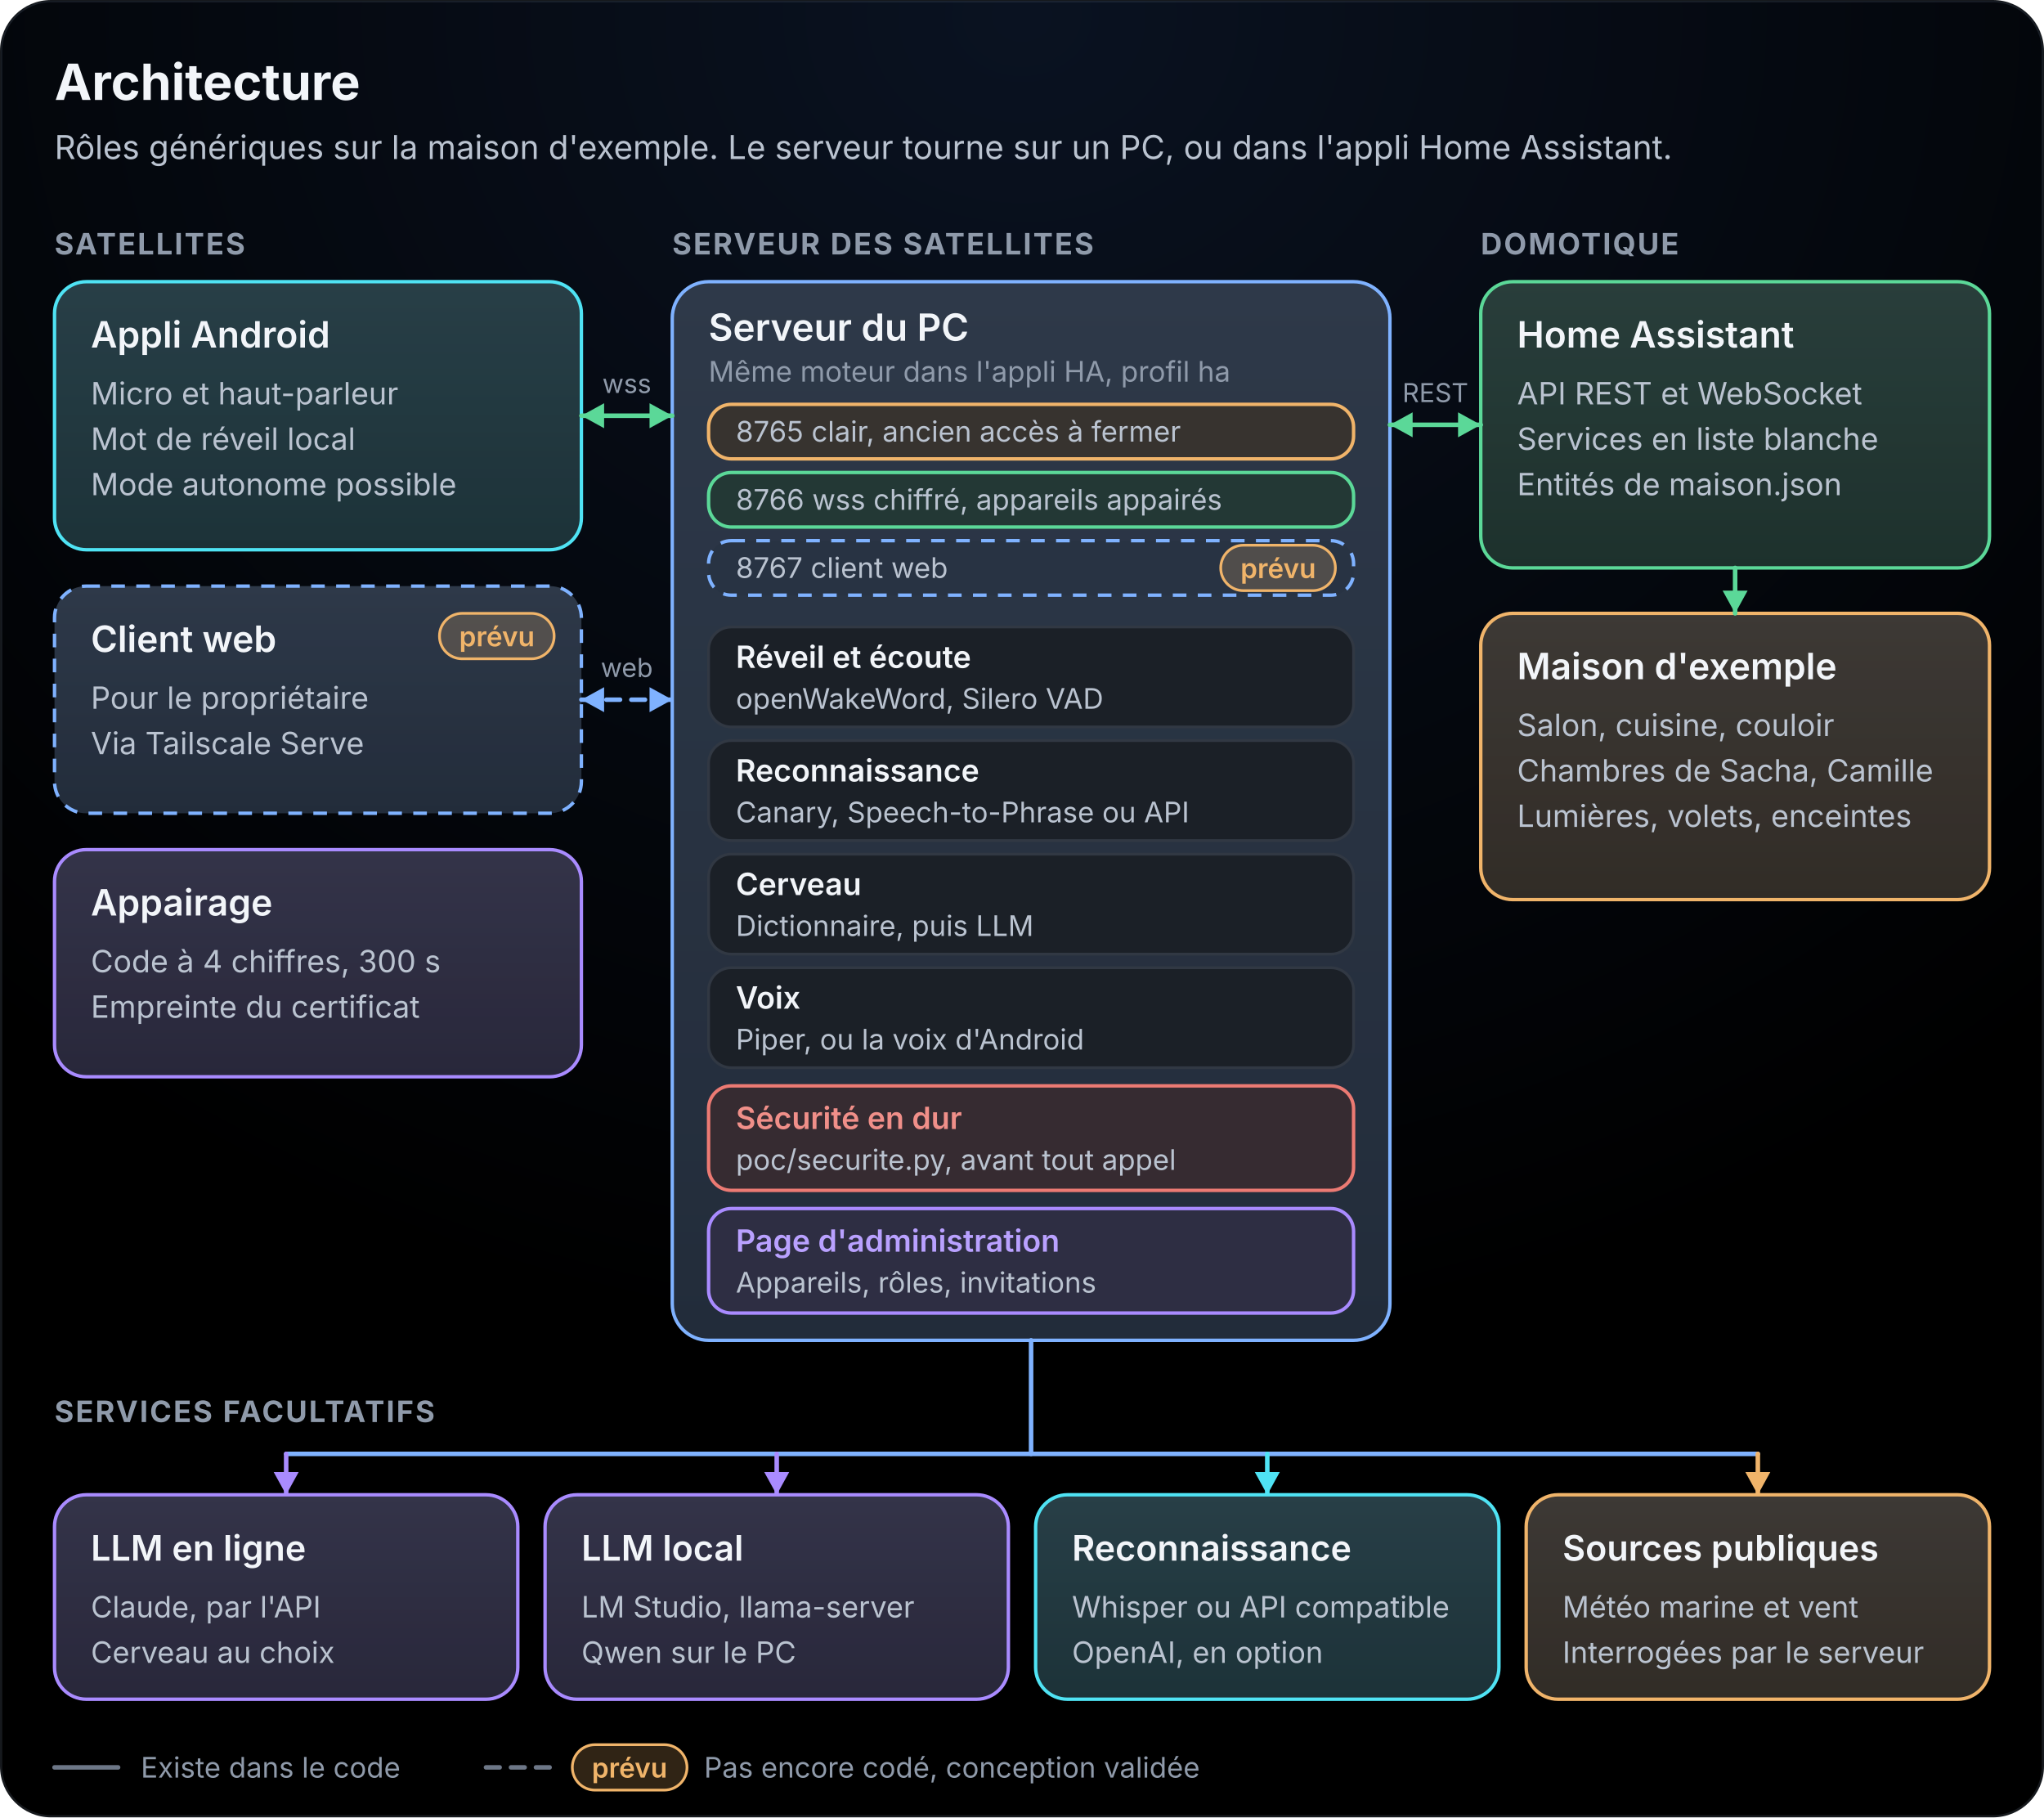
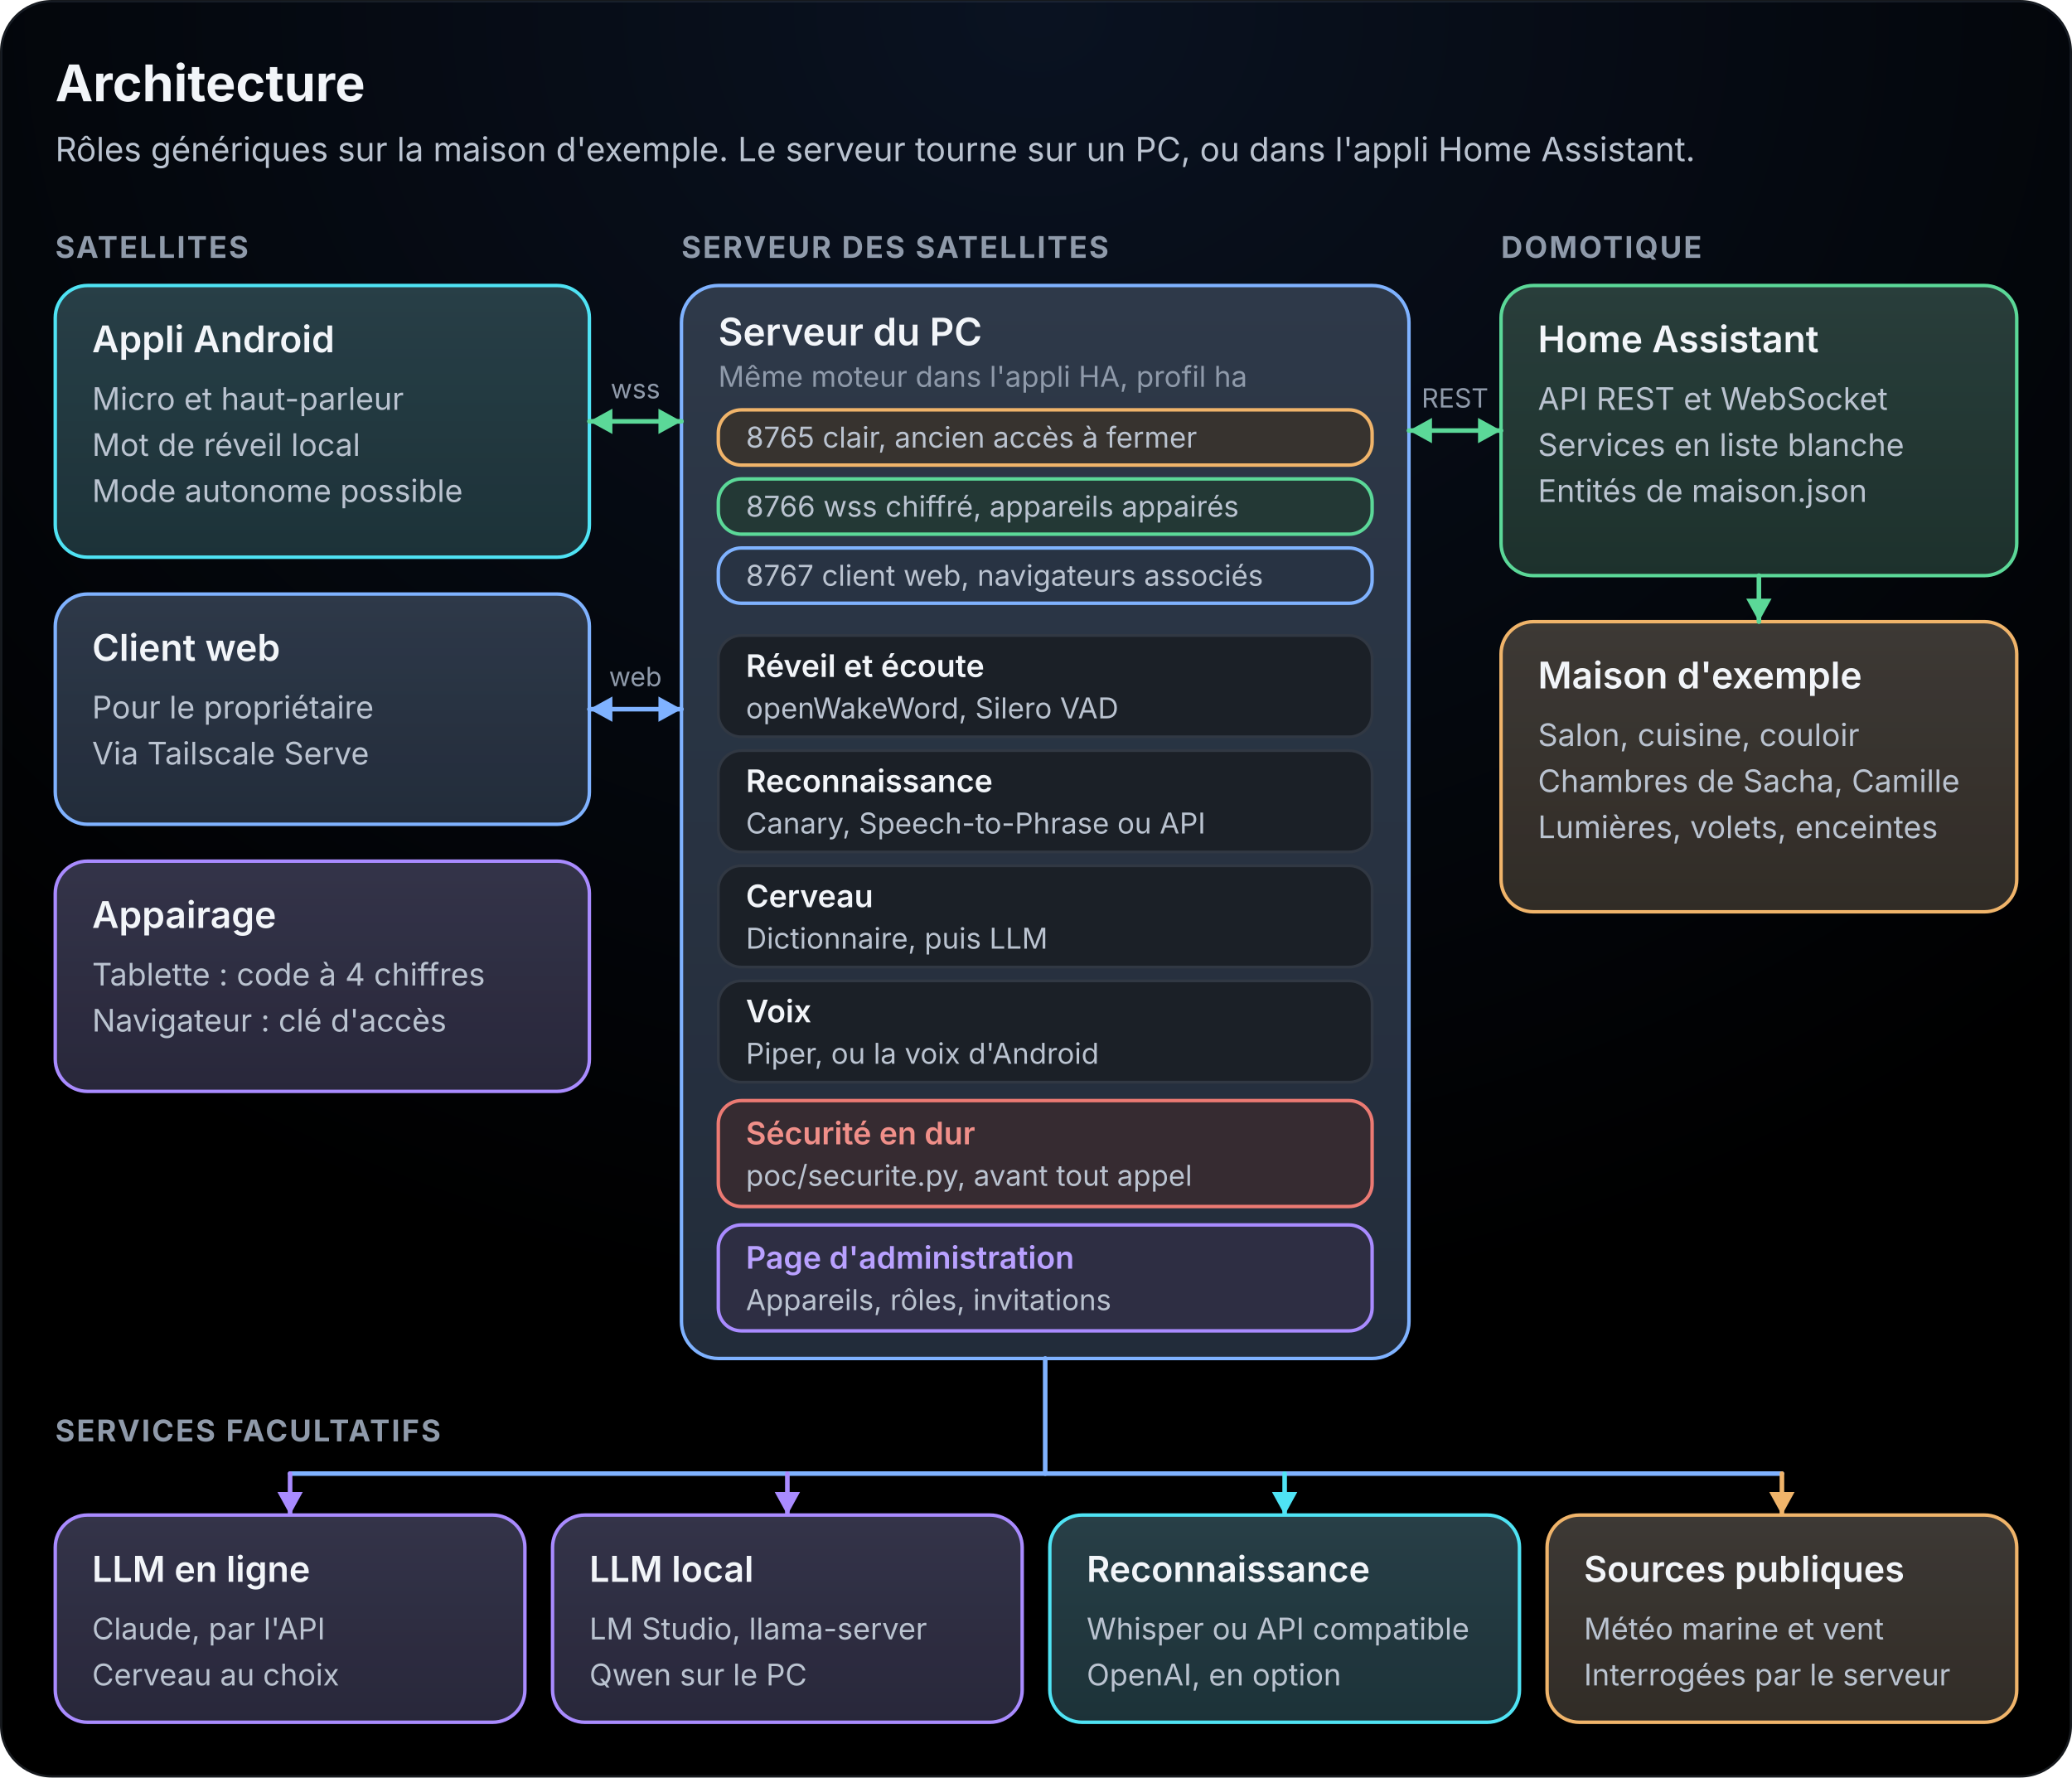
- <svg xmlns="http://www.w3.org/2000/svg" viewBox="0 0 900 800" width="100%" role="img" aria-label="Architecture : satellites, serveur des satellites, Home Assistant et services facultatifs" font-family="system-ui, -apple-system, Segoe UI, sans-serif">
+ <svg xmlns="http://www.w3.org/2000/svg" viewBox="0 0 900 772" width="100%" role="img" aria-label="Architecture : satellites, serveur des satellites, Home Assistant et services facultatifs" font-family="system-ui, -apple-system, Segoe UI, sans-serif">
  <defs>
    <linearGradient id="fond" x1="0" y1="0" x2="0" y2="1">
      <stop offset="0" stop-color="#000000" />
      <stop offset="1" stop-color="#000000" />
    </linearGradient>
    <radialGradient id="lueurFond" cx="0.5" cy="0" r="0.75">
      <stop offset="0" stop-color="#4C8DFF" stop-opacity="0.13" />
      <stop offset="1" stop-color="#4C8DFF" stop-opacity="0" />
    </radialGradient>
    <linearGradient id="carte" x1="0" y1="0" x2="0" y2="1">
      <stop offset="0" stop-color="#22272E" />
      <stop offset="1" stop-color="#15181D" />
    </linearGradient>
    <radialGradient id="orbe-bleu" cx="0.38" cy="0.32" r="0.78">
      <stop offset="0" stop-color="#D3E4FF" />
      <stop offset="0.38" stop-color="#7FB2FF" />
      <stop offset="0.78" stop-color="#4C8DFF" />
      <stop offset="1" stop-color="#2D5DC2" />
    </radialGradient>
    <radialGradient id="halo-bleu">
      <stop offset="0.35" stop-color="#7FB2FF" stop-opacity="0.40" />
      <stop offset="0.7" stop-color="#7FB2FF" stop-opacity="0.10" />
      <stop offset="1" stop-color="#7FB2FF" stop-opacity="0" />
    </radialGradient>
    <radialGradient id="orbe-cyan" cx="0.38" cy="0.32" r="0.78">
      <stop offset="0" stop-color="#C8F7FD" />
      <stop offset="0.38" stop-color="#4FE3F4" />
      <stop offset="0.78" stop-color="#22C3D8" />
      <stop offset="1" stop-color="#11849A" />
    </radialGradient>
    <radialGradient id="halo-cyan">
      <stop offset="0.35" stop-color="#4FE3F4" stop-opacity="0.40" />
      <stop offset="0.7" stop-color="#4FE3F4" stop-opacity="0.10" />
      <stop offset="1" stop-color="#4FE3F4" stop-opacity="0" />
    </radialGradient>
    <radialGradient id="orbe-violet" cx="0.38" cy="0.32" r="0.78">
      <stop offset="0" stop-color="#E6DDFF" />
      <stop offset="0.38" stop-color="#A98BFF" />
      <stop offset="0.78" stop-color="#8A66F0" />
      <stop offset="1" stop-color="#5A3EC0" />
    </radialGradient>
    <radialGradient id="halo-violet">
      <stop offset="0.35" stop-color="#A98BFF" stop-opacity="0.40" />
      <stop offset="0.7" stop-color="#A98BFF" stop-opacity="0.10" />
      <stop offset="1" stop-color="#A98BFF" stop-opacity="0" />
    </radialGradient>
    <radialGradient id="orbe-ambre" cx="0.38" cy="0.32" r="0.78">
      <stop offset="0" stop-color="#FFE6C2" />
      <stop offset="0.38" stop-color="#F0B46A" />
      <stop offset="0.78" stop-color="#DE9440" />
      <stop offset="1" stop-color="#A9661F" />
    </radialGradient>
    <radialGradient id="halo-ambre">
      <stop offset="0.35" stop-color="#F0B46A" stop-opacity="0.40" />
      <stop offset="0.7" stop-color="#F0B46A" stop-opacity="0.10" />
      <stop offset="1" stop-color="#F0B46A" stop-opacity="0" />
    </radialGradient>
    <radialGradient id="orbe-vert" cx="0.38" cy="0.32" r="0.78">
      <stop offset="0" stop-color="#CBF4DE" />
      <stop offset="0.38" stop-color="#5BD898" />
      <stop offset="0.78" stop-color="#3CCB7F" />
      <stop offset="1" stop-color="#1E8A52" />
    </radialGradient>
    <radialGradient id="halo-vert">
      <stop offset="0.35" stop-color="#5BD898" stop-opacity="0.40" />
      <stop offset="0.7" stop-color="#5BD898" stop-opacity="0.10" />
      <stop offset="1" stop-color="#5BD898" stop-opacity="0" />
    </radialGradient>
    <radialGradient id="orbe-rouge" cx="0.38" cy="0.32" r="0.78">
      <stop offset="0" stop-color="#FAC9C5" />
      <stop offset="0.38" stop-color="#EC7A73" />
      <stop offset="0.78" stop-color="#E5534B" />
      <stop offset="1" stop-color="#A3322B" />
    </radialGradient>
    <radialGradient id="halo-rouge">
      <stop offset="0.35" stop-color="#EC7A73" stop-opacity="0.40" />
      <stop offset="0.7" stop-color="#EC7A73" stop-opacity="0.10" />
      <stop offset="1" stop-color="#EC7A73" stop-opacity="0" />
    </radialGradient>
  </defs>
-   <rect x="0.5" y="0.5" width="899" height="799" rx="22" fill="url(#fond)" stroke="#16191D" />
-   <rect x="0.5" y="0.5" width="899" height="799" rx="22" fill="url(#lueurFond)" />
+   <rect x="0.5" y="0.5" width="899" height="771" rx="22" fill="url(#fond)" stroke="#16191D" />
+   <rect x="0.5" y="0.5" width="899" height="771" rx="22" fill="url(#lueurFond)" />
  <text x="24" y="44" font-size="22" font-weight="700" fill="#F2F5F9">Architecture</text>
  <text x="24" y="70" font-size="14.5" fill="#BAC3D0">Rôles génériques sur la maison d'exemple. Le serveur tourne sur un PC, ou dans l'appli Home Assistant.</text>
  <text x="24" y="112" font-size="13" font-weight="700" fill="#8F9AAA" letter-spacing="0.06em">SATELLITES</text>
  <text x="296" y="112" font-size="13" font-weight="700" fill="#8F9AAA" letter-spacing="0.06em">SERVEUR DES SATELLITES</text>
  <text x="652" y="112" font-size="13" font-weight="700" fill="#8F9AAA" letter-spacing="0.06em">DOMOTIQUE</text>
  <rect x="24" y="124" width="232" height="118" rx="14" fill="url(#carte)" />
  <rect x="24" y="124" width="232" height="118" rx="14" fill="#4FE3F4" fill-opacity="0.13" />
  <rect x="24" y="124" width="232" height="118" rx="14" fill="none" stroke="#4FE3F4" stroke-width="1.5" />
  <text x="40" y="153" font-size="16" font-weight="600" fill="#F2F5F9">Appli Android</text>
  <text x="40" y="178" font-size="13.5" fill="#BAC3D0">Micro et haut-parleur</text>
  <text x="40" y="198" font-size="13.5" fill="#BAC3D0">Mot de réveil local</text>
  <text x="40" y="218" font-size="13.5" fill="#BAC3D0">Mode autonome possible</text>
  <rect x="24" y="258" width="232" height="100" rx="14" fill="url(#carte)" />
  <rect x="24" y="258" width="232" height="100" rx="14" fill="#7FB2FF" fill-opacity="0.13" />
-   <rect x="24" y="258" width="232" height="100" rx="14" fill="none" stroke="#7FB2FF" stroke-width="1.5" stroke-dasharray="6 5" />
+   <rect x="24" y="258" width="232" height="100" rx="14" fill="none" stroke="#7FB2FF" stroke-width="1.5" />
  <text x="40" y="287" font-size="16" font-weight="600" fill="#F2F5F9">Client web</text>
-   <rect x="193.5" y="270" width="50.5" height="20" rx="10" fill="#F0B46A" fill-opacity="0.2" />
-   <rect x="193.5" y="270" width="50.5" height="20" rx="10" fill="none" stroke="#F0B46A" stroke-width="1.2" />
-   <text x="218.8" y="284.5" font-size="12" font-weight="600" fill="#F0B46A" text-anchor="middle">prévu</text>
  <text x="40" y="312" font-size="13.5" fill="#BAC3D0">Pour le propriétaire</text>
  <text x="40" y="332" font-size="13.5" fill="#BAC3D0">Via Tailscale Serve</text>
  <rect x="24" y="374" width="232" height="100" rx="14" fill="url(#carte)" />
  <rect x="24" y="374" width="232" height="100" rx="14" fill="#A98BFF" fill-opacity="0.13" />
  <rect x="24" y="374" width="232" height="100" rx="14" fill="none" stroke="#A98BFF" stroke-width="1.5" />
  <text x="40" y="403" font-size="16" font-weight="600" fill="#F2F5F9">Appairage</text>
-   <text x="40" y="428" font-size="13.5" fill="#BAC3D0">Code à 4 chiffres, 300 s</text>
-   <text x="40" y="448" font-size="13.5" fill="#BAC3D0">Empreinte du certificat</text>
+   <text x="40" y="428" font-size="13.5" fill="#BAC3D0">Tablette : code à 4 chiffres</text>
+   <text x="40" y="448" font-size="13.5" fill="#BAC3D0">Navigateur : clé d'accès</text>
  <rect x="296" y="124" width="316" height="466" rx="16" fill="url(#carte)" />
  <rect x="296" y="124" width="316" height="466" rx="16" fill="#7FB2FF" fill-opacity="0.13" />
  <rect x="296" y="124" width="316" height="466" rx="16" fill="none" stroke="#7FB2FF" stroke-width="1.5" />
  <text x="312" y="150" font-size="16.5" font-weight="600" fill="#F2F5F9">Serveur du PC</text>
  <text x="312" y="168" font-size="12.5" fill="#8F9AAA">Même moteur dans l'appli HA, profil ha</text>
  <rect x="312" y="178" width="284" height="24" rx="10" fill="#1B2027" />
  <rect x="312" y="178" width="284" height="24" rx="10" fill="#F0B46A" fill-opacity="0.13" />
  <rect x="312" y="178" width="284" height="24" rx="10" fill="none" stroke="#F0B46A" stroke-width="1.5" />
  <text x="324" y="194.4" font-size="12.5" fill="#BAC3D0">8765  clair, ancien accès à fermer</text>
  <rect x="312" y="208" width="284" height="24" rx="10" fill="#1B2027" />
  <rect x="312" y="208" width="284" height="24" rx="10" fill="#5BD898" fill-opacity="0.13" />
  <rect x="312" y="208" width="284" height="24" rx="10" fill="none" stroke="#5BD898" stroke-width="1.5" />
  <text x="324" y="224.4" font-size="12.5" fill="#BAC3D0">8766  wss chiffré, appareils appairés</text>
  <rect x="312" y="238" width="284" height="24" rx="10" fill="#1B2027" />
  <rect x="312" y="238" width="284" height="24" rx="10" fill="#7FB2FF" fill-opacity="0.13" />
-   <rect x="312" y="238" width="284" height="24" rx="10" fill="none" stroke="#7FB2FF" stroke-width="1.5" stroke-dasharray="6 5" />
-   <text x="324" y="254.4" font-size="12.5" fill="#BAC3D0">8767  client web</text>
-   <rect x="537.5" y="240" width="50.5" height="20" rx="10" fill="#F0B46A" fill-opacity="0.2" />
-   <rect x="537.5" y="240" width="50.5" height="20" rx="10" fill="none" stroke="#F0B46A" stroke-width="1.2" />
-   <text x="562.8" y="254.5" font-size="12" font-weight="600" fill="#F0B46A" text-anchor="middle">prévu</text>
+   <rect x="312" y="238" width="284" height="24" rx="10" fill="none" stroke="#7FB2FF" stroke-width="1.5" />
+   <text x="324" y="254.4" font-size="12.5" fill="#BAC3D0">8767  client web, navigateurs associés</text>
  <rect x="312" y="276" width="284" height="44" rx="10" fill="#1B2027" />
  <rect x="312" y="276" width="284" height="44" rx="10" fill="none" stroke="#313843" stroke-width="1.2" />
  <text x="324" y="294" font-size="13.5" font-weight="600" fill="#F2F5F9">Réveil et écoute</text>
  <text x="324" y="312" font-size="12.5" fill="#BAC3D0">openWakeWord, Silero VAD</text>
  <rect x="312" y="326" width="284" height="44" rx="10" fill="#1B2027" />
  <rect x="312" y="326" width="284" height="44" rx="10" fill="none" stroke="#313843" stroke-width="1.2" />
  <text x="324" y="344" font-size="13.5" font-weight="600" fill="#F2F5F9">Reconnaissance</text>
  <text x="324" y="362" font-size="12.5" fill="#BAC3D0">Canary, Speech-to-Phrase ou API</text>
  <rect x="312" y="376" width="284" height="44" rx="10" fill="#1B2027" />
  <rect x="312" y="376" width="284" height="44" rx="10" fill="none" stroke="#313843" stroke-width="1.2" />
  <text x="324" y="394" font-size="13.5" font-weight="600" fill="#F2F5F9">Cerveau</text>
  <text x="324" y="412" font-size="12.5" fill="#BAC3D0">Dictionnaire, puis LLM</text>
  <rect x="312" y="426" width="284" height="44" rx="10" fill="#1B2027" />
  <rect x="312" y="426" width="284" height="44" rx="10" fill="none" stroke="#313843" stroke-width="1.2" />
  <text x="324" y="444" font-size="13.5" font-weight="600" fill="#F2F5F9">Voix</text>
  <text x="324" y="462" font-size="12.5" fill="#BAC3D0">Piper, ou la voix d'Android</text>
  <rect x="312" y="478" width="284" height="46" rx="10" fill="#1B2027" />
  <rect x="312" y="478" width="284" height="46" rx="10" fill="#EC7A73" fill-opacity="0.13" />
  <rect x="312" y="478" width="284" height="46" rx="10" fill="none" stroke="#EC7A73" stroke-width="1.5" />
  <text x="324" y="497" font-size="13.5" font-weight="600" fill="#F08F89">Sécurité en dur</text>
  <text x="324" y="515" font-size="12.5" fill="#BAC3D0">poc/securite.py, avant tout appel</text>
  <rect x="312" y="532" width="284" height="46" rx="10" fill="#1B2027" />
  <rect x="312" y="532" width="284" height="46" rx="10" fill="#A98BFF" fill-opacity="0.13" />
  <rect x="312" y="532" width="284" height="46" rx="10" fill="none" stroke="#A98BFF" stroke-width="1.5" />
  <text x="324" y="551" font-size="13.5" font-weight="600" fill="#B9A1FF">Page d'administration</text>
  <text x="324" y="569" font-size="12.5" fill="#BAC3D0">Appareils, rôles, invitations</text>
  <rect x="652" y="124" width="224" height="126" rx="14" fill="url(#carte)" />
  <rect x="652" y="124" width="224" height="126" rx="14" fill="#5BD898" fill-opacity="0.13" />
  <rect x="652" y="124" width="224" height="126" rx="14" fill="none" stroke="#5BD898" stroke-width="1.5" />
  <text x="668" y="153" font-size="16" font-weight="600" fill="#F2F5F9">Home Assistant</text>
  <text x="668" y="178" font-size="13.5" fill="#BAC3D0">API REST et WebSocket</text>
  <text x="668" y="198" font-size="13.5" fill="#BAC3D0">Services en liste blanche</text>
  <text x="668" y="218" font-size="13.5" fill="#BAC3D0">Entités de maison.json</text>
  <rect x="652" y="270" width="224" height="126" rx="14" fill="url(#carte)" />
  <rect x="652" y="270" width="224" height="126" rx="14" fill="#F0B46A" fill-opacity="0.13" />
  <rect x="652" y="270" width="224" height="126" rx="14" fill="none" stroke="#F0B46A" stroke-width="1.5" />
  <text x="668" y="299" font-size="16" font-weight="600" fill="#F2F5F9">Maison d'exemple</text>
  <text x="668" y="324" font-size="13.5" fill="#BAC3D0">Salon, cuisine, couloir</text>
  <text x="668" y="344" font-size="13.5" fill="#BAC3D0">Chambres de Sacha, Camille</text>
  <text x="668" y="364" font-size="13.5" fill="#BAC3D0">Lumières, volets, enceintes</text>
  <path d="M256 183 L296 183" fill="none" stroke="#5BD898" stroke-width="2" stroke-linecap="round" stroke-linejoin="round" />
  <path d="M296 183 L286 188.5 L286 177.5 Z" fill="#5BD898" />
  <path d="M256 183 L266 177.5 L266 188.5 Z" fill="#5BD898" />
  <text x="276" y="173" font-size="11.5" fill="#8F9AAA" text-anchor="middle">wss</text>
-   <path d="M256 308 L296 308" fill="none" stroke="#7FB2FF" stroke-width="2" stroke-linecap="round" stroke-linejoin="round" stroke-dasharray="6 5" />
+   <path d="M256 308 L296 308" fill="none" stroke="#7FB2FF" stroke-width="2" stroke-linecap="round" stroke-linejoin="round" />
  <path d="M296 308 L286 313.5 L286 302.5 Z" fill="#7FB2FF" />
  <path d="M256 308 L266 302.5 L266 313.5 Z" fill="#7FB2FF" />
  <text x="276" y="298" font-size="11.5" fill="#8F9AAA" text-anchor="middle">web</text>
  <path d="M612 187 L652 187" fill="none" stroke="#5BD898" stroke-width="2" stroke-linecap="round" stroke-linejoin="round" />
  <path d="M652 187 L642 192.5 L642 181.5 Z" fill="#5BD898" />
  <path d="M612 187 L622 181.5 L622 192.5 Z" fill="#5BD898" />
  <text x="632" y="177" font-size="11.5" fill="#8F9AAA" text-anchor="middle">REST</text>
  <path d="M764 250 L764 270" fill="none" stroke="#5BD898" stroke-width="2" stroke-linecap="round" stroke-linejoin="round" />
  <path d="M764 270 L758.5 260 L769.5 260 Z" fill="#5BD898" />
  <text x="24" y="626" font-size="13" font-weight="700" fill="#8F9AAA" letter-spacing="0.06em">SERVICES FACULTATIFS</text>
  <path d="M454 590 L454 640" fill="none" stroke="#7FB2FF" stroke-width="2" stroke-linecap="round" stroke-linejoin="round" />
  <path d="M126 640 L774 640" fill="none" stroke="#7FB2FF" stroke-width="2" stroke-linecap="round" stroke-linejoin="round" />
  <path d="M126 640 L126 658" fill="none" stroke="#A98BFF" stroke-width="2" stroke-linecap="round" stroke-linejoin="round" />
  <path d="M126 658 L120.5 648 L131.5 648 Z" fill="#A98BFF" />
  <rect x="24" y="658" width="204" height="90" rx="14" fill="url(#carte)" />
  <rect x="24" y="658" width="204" height="90" rx="14" fill="#A98BFF" fill-opacity="0.13" />
  <rect x="24" y="658" width="204" height="90" rx="14" fill="none" stroke="#A98BFF" stroke-width="1.5" />
  <text x="40" y="687" font-size="15.5" font-weight="600" fill="#F2F5F9">LLM en ligne</text>
  <text x="40" y="712" font-size="13" fill="#BAC3D0">Claude, par l'API</text>
  <text x="40" y="732" font-size="13" fill="#BAC3D0">Cerveau au choix</text>
  <path d="M342 640 L342 658" fill="none" stroke="#A98BFF" stroke-width="2" stroke-linecap="round" stroke-linejoin="round" />
  <path d="M342 658 L336.5 648 L347.5 648 Z" fill="#A98BFF" />
  <rect x="240" y="658" width="204" height="90" rx="14" fill="url(#carte)" />
  <rect x="240" y="658" width="204" height="90" rx="14" fill="#A98BFF" fill-opacity="0.13" />
  <rect x="240" y="658" width="204" height="90" rx="14" fill="none" stroke="#A98BFF" stroke-width="1.5" />
  <text x="256" y="687" font-size="15.5" font-weight="600" fill="#F2F5F9">LLM local</text>
  <text x="256" y="712" font-size="13" fill="#BAC3D0">LM Studio, llama-server</text>
  <text x="256" y="732" font-size="13" fill="#BAC3D0">Qwen sur le PC</text>
  <path d="M558 640 L558 658" fill="none" stroke="#4FE3F4" stroke-width="2" stroke-linecap="round" stroke-linejoin="round" />
  <path d="M558 658 L552.5 648 L563.5 648 Z" fill="#4FE3F4" />
  <rect x="456" y="658" width="204" height="90" rx="14" fill="url(#carte)" />
  <rect x="456" y="658" width="204" height="90" rx="14" fill="#4FE3F4" fill-opacity="0.13" />
  <rect x="456" y="658" width="204" height="90" rx="14" fill="none" stroke="#4FE3F4" stroke-width="1.5" />
  <text x="472" y="687" font-size="15.5" font-weight="600" fill="#F2F5F9">Reconnaissance</text>
  <text x="472" y="712" font-size="13" fill="#BAC3D0">Whisper ou API compatible</text>
  <text x="472" y="732" font-size="13" fill="#BAC3D0">OpenAI, en option</text>
  <path d="M774 640 L774 658" fill="none" stroke="#F0B46A" stroke-width="2" stroke-linecap="round" stroke-linejoin="round" />
  <path d="M774 658 L768.5 648 L779.5 648 Z" fill="#F0B46A" />
  <rect x="672" y="658" width="204" height="90" rx="14" fill="url(#carte)" />
  <rect x="672" y="658" width="204" height="90" rx="14" fill="#F0B46A" fill-opacity="0.13" />
  <rect x="672" y="658" width="204" height="90" rx="14" fill="none" stroke="#F0B46A" stroke-width="1.5" />
  <text x="688" y="687" font-size="15.5" font-weight="600" fill="#F2F5F9">Sources publiques</text>
  <text x="688" y="712" font-size="13" fill="#BAC3D0">Météo marine et vent</text>
  <text x="688" y="732" font-size="13" fill="#BAC3D0">Interrogées par le serveur</text>
-   <path d="M24 778 L52 778" stroke="#6D7787" stroke-width="2" stroke-linecap="round" />
-   <text x="62" y="782.5" font-size="12.5" fill="#8F9AAA">Existe dans le code</text>
-   <path d="M214 778 L242 778" stroke="#6D7787" stroke-width="2" stroke-linecap="round" stroke-dasharray="6 5" />
-   <rect x="252" y="768" width="50.5" height="20" rx="10" fill="#F0B46A" fill-opacity="0.2" />
-   <rect x="252" y="768" width="50.5" height="20" rx="10" fill="none" stroke="#F0B46A" stroke-width="1.2" />
-   <text x="277.2" y="782.5" font-size="12" font-weight="600" fill="#F0B46A" text-anchor="middle">prévu</text>
-   <text x="310" y="782.5" font-size="12.5" fill="#8F9AAA">Pas encore codé, conception validée</text>
</svg>
